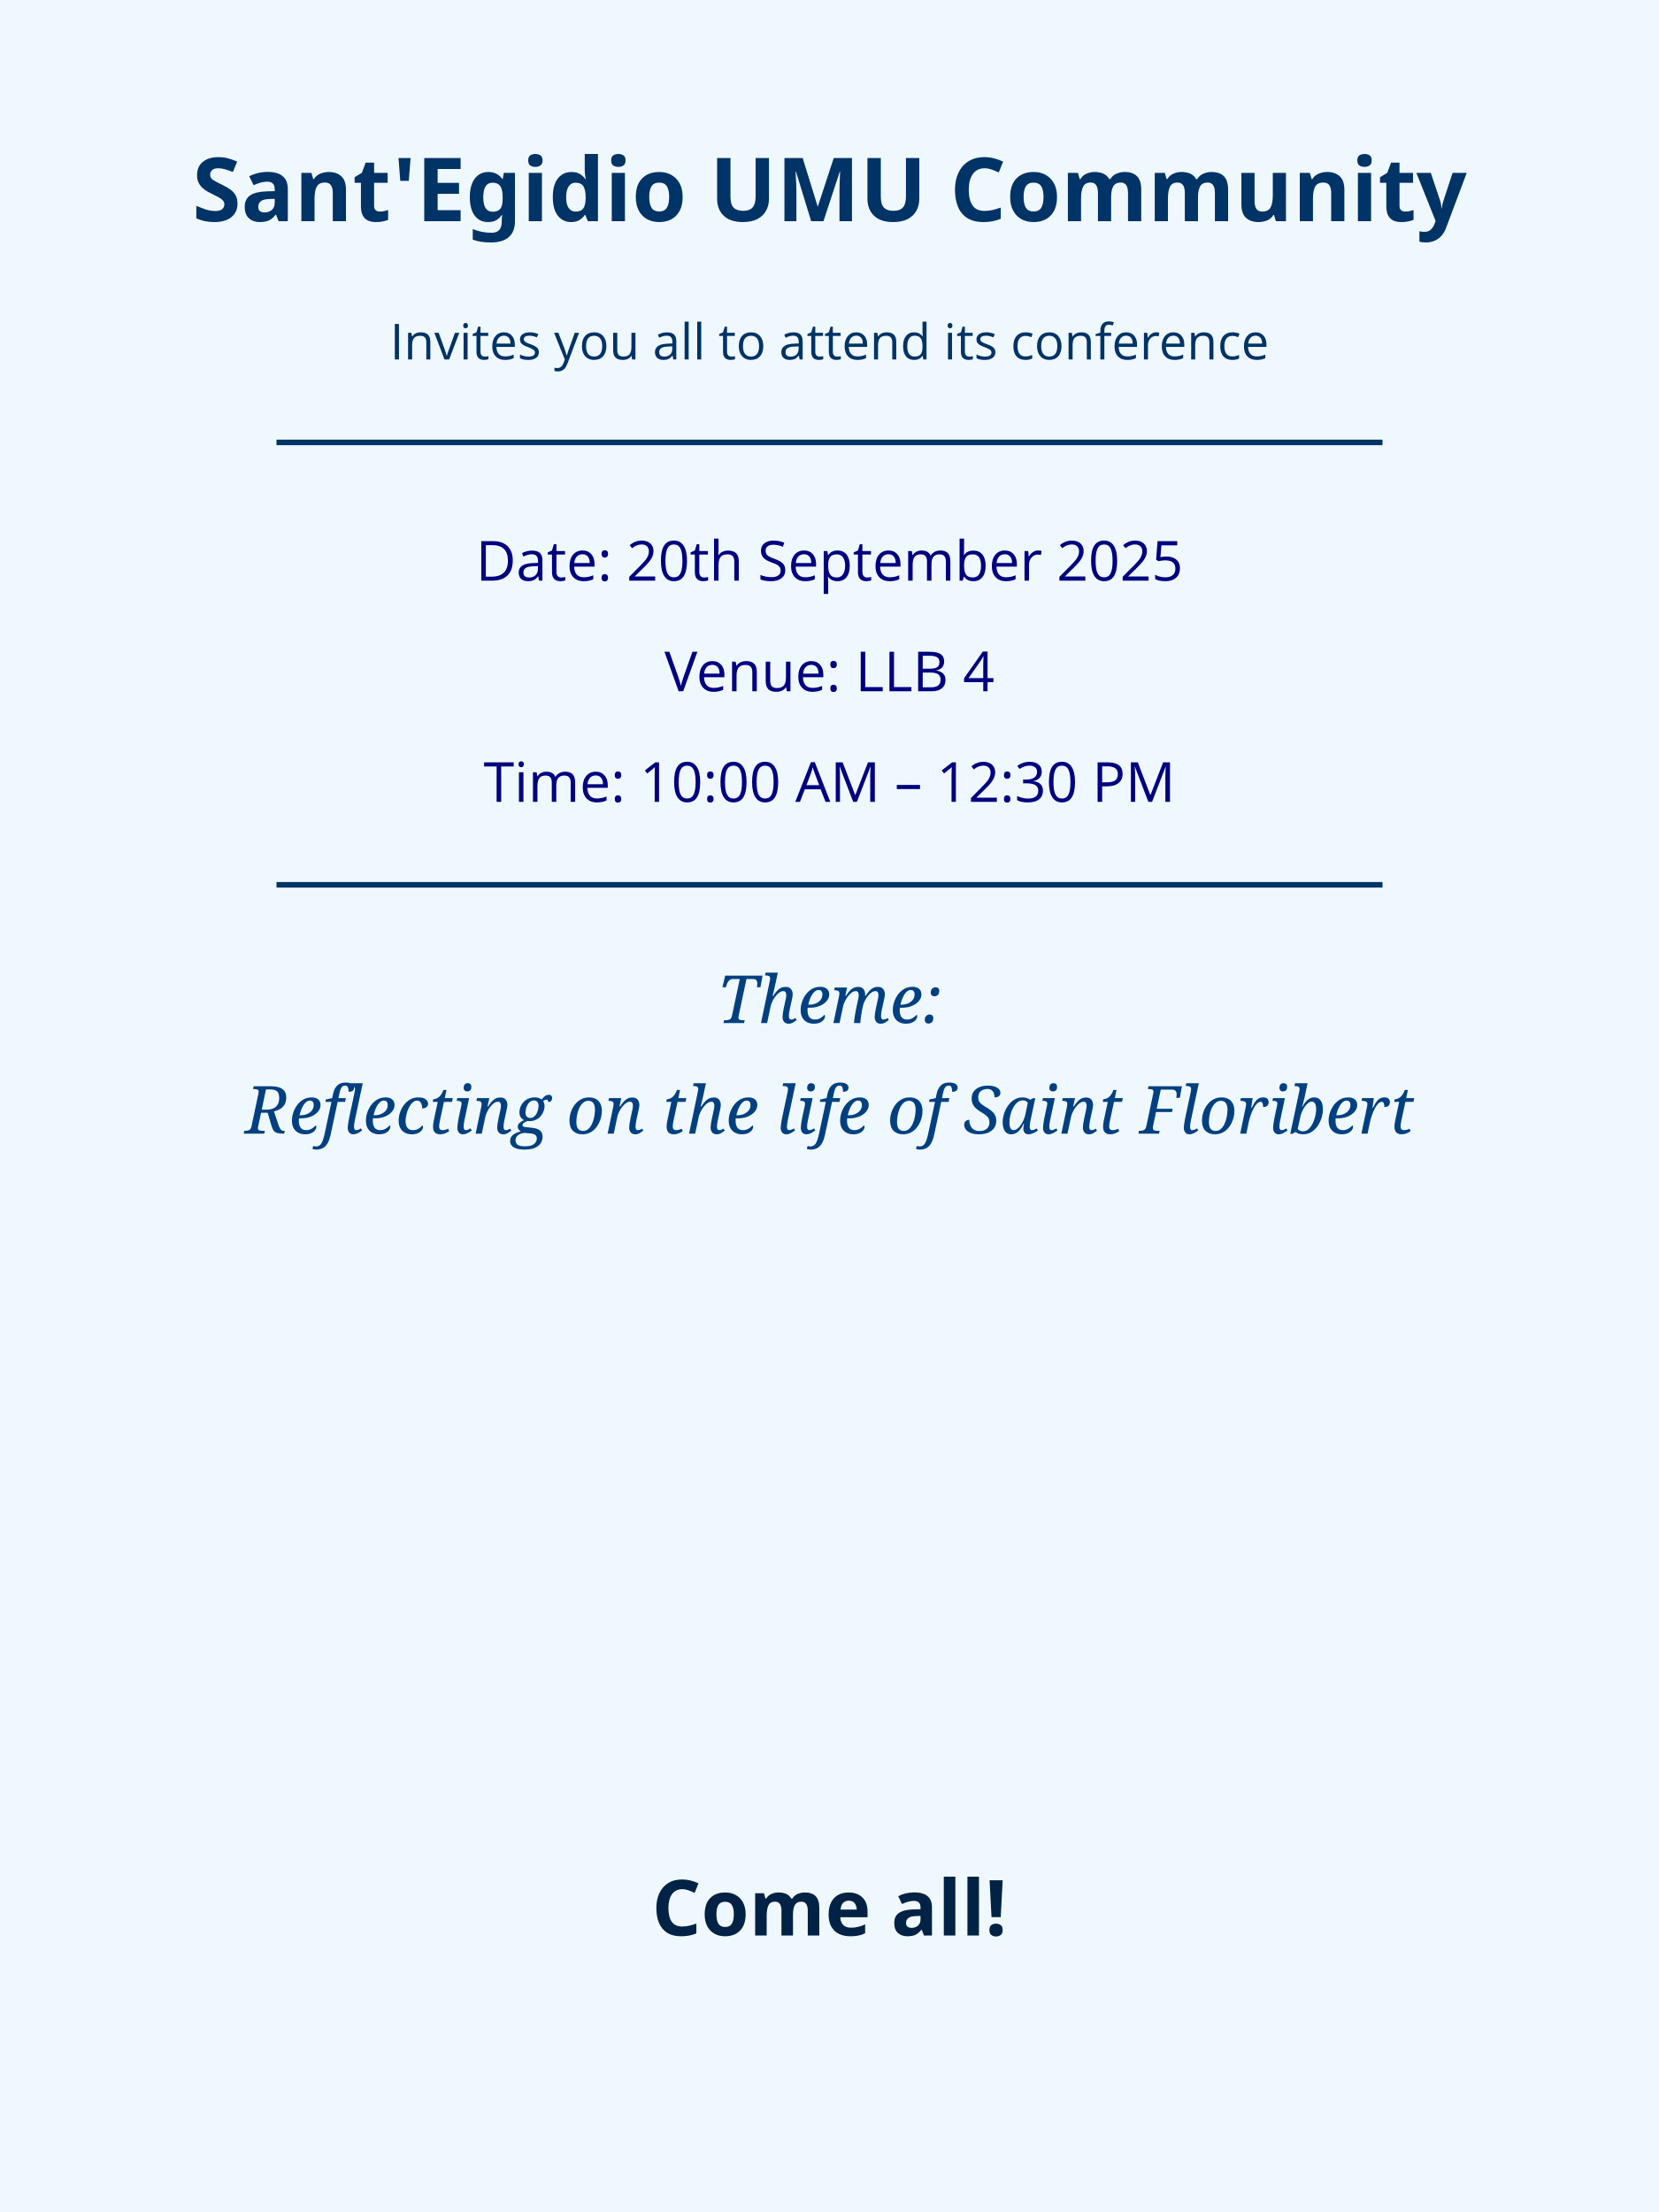
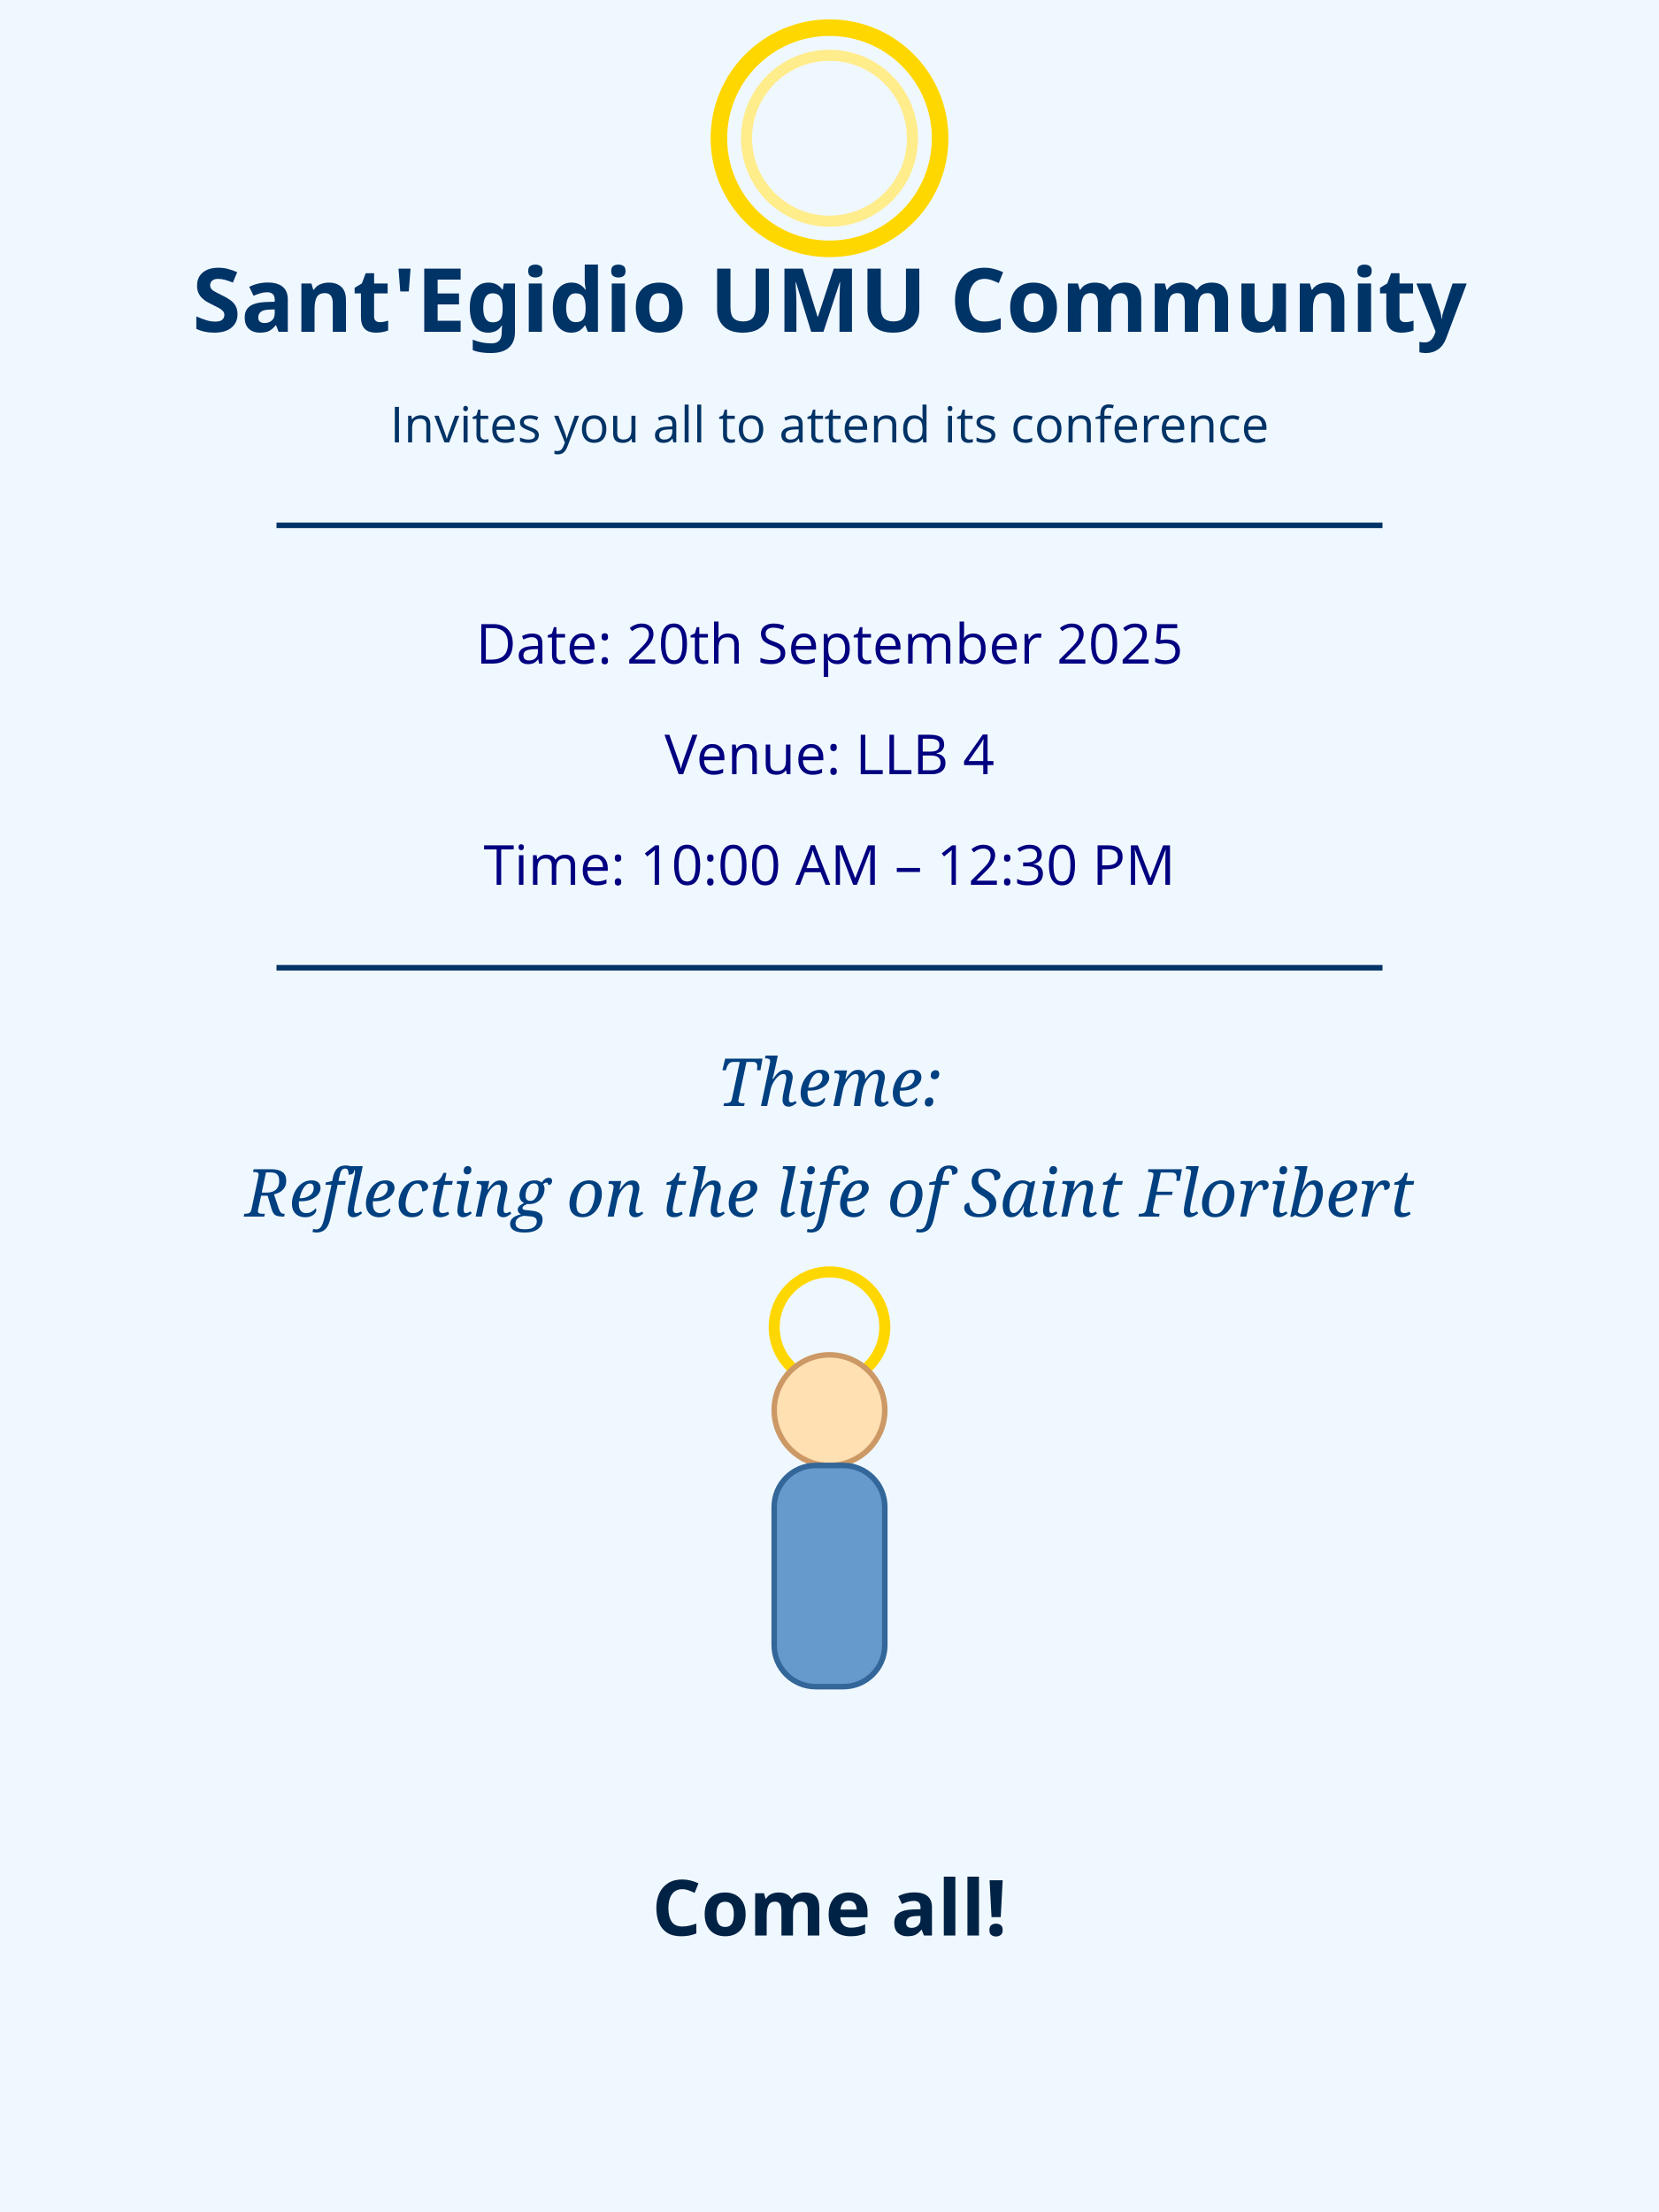
<svg xmlns="http://www.w3.org/2000/svg" width="600" height="800">
  <rect width="100%" height="100%" fill="#f0f8ff" />
-   <text x="50%" y="80" font-family="Montserrat, sans-serif" font-size="32" font-weight="bold" fill="#003366" text-anchor="middle">
+   <circle cx="300" cy="50" r="40" fill="none" stroke="#ffd700" stroke-width="6" />
+   <circle cx="300" cy="50" r="30" fill="none" stroke="#ffec8b" stroke-width="4" />
+   <text x="50%" y="120" font-family="Montserrat, sans-serif" font-size="32" font-weight="bold" fill="#003366" text-anchor="middle">
    Sant'Egidio UMU Community
  </text>
-   <text x="50%" y="130" font-family="Open Sans, sans-serif" font-size="18" fill="#003366" text-anchor="middle">
+   <text x="50%" y="160" font-family="Open Sans, sans-serif" font-size="18" fill="#003366" text-anchor="middle">
    Invites you all to attend its conference
  </text>
-   <line x1="100" y1="160" x2="500" y2="160" stroke="#003366" stroke-width="2" />
-   <text x="50%" y="210" font-family="Open Sans, sans-serif" font-size="20" fill="#000080" text-anchor="middle">
+ &gt;
+   <line x1="100" y1="190" x2="500" y2="190" stroke="#003366" stroke-width="2" />
+   <text x="50%" y="240" font-family="Open Sans, sans-serif" font-size="20" fill="#000080" text-anchor="middle">
    Date: 20th September 2025
  </text>
-   <text x="50%" y="250" font-family="Open Sans, sans-serif" font-size="20" fill="#000080" text-anchor="middle">
+   <text x="50%" y="280" font-family="Open Sans, sans-serif" font-size="20" fill="#000080" text-anchor="middle">
    Venue: LLB 4
  </text>
-   <text x="50%" y="290" font-family="Open Sans, sans-serif" font-size="20" fill="#000080" text-anchor="middle">
+   <text x="50%" y="320" font-family="Open Sans, sans-serif" font-size="20" fill="#000080" text-anchor="middle">
    Time: 10:00 AM – 12:30 PM
  </text>
-   <line x1="100" y1="320" x2="500" y2="320" stroke="#003366" stroke-width="2" />
-   <text x="50%" y="370" font-family="Georgia, serif" font-size="24" font-style="italic" fill="#004080" text-anchor="middle">
+   <line x1="100" y1="350" x2="500" y2="350" stroke="#003366" stroke-width="2" />
+   <text x="50%" y="400" font-family="Georgia, serif" font-size="24" font-style="italic" fill="#004080" text-anchor="middle">
    Theme:
  </text>
-   <text x="50%" y="410" font-family="Georgia, serif" font-size="24" font-style="italic" fill="#004080" text-anchor="middle">
+   <text x="50%" y="440" font-family="Georgia, serif" font-size="24" font-style="italic" fill="#004080" text-anchor="middle">
    Reflecting on the life of Saint Floribert
  </text>
+   <g transform="translate(270, 480)">
+     <circle cx="30" cy="0" r="20" fill="none" stroke="#ffd700" stroke-width="4" />
+     <circle cx="30" cy="30" r="20" fill="#ffe0b2" stroke="#cc9966" stroke-width="2" />
+     <rect x="10" y="50" width="40" height="80" fill="#6699cc" stroke="#336699" stroke-width="2" rx="15" ry="15" />
+   </g>
  <text x="50%" y="700" font-family="Montserrat, sans-serif" font-size="28" font-weight="bold" fill="#002244" text-anchor="middle">
    Come all!
  </text>
</svg>
